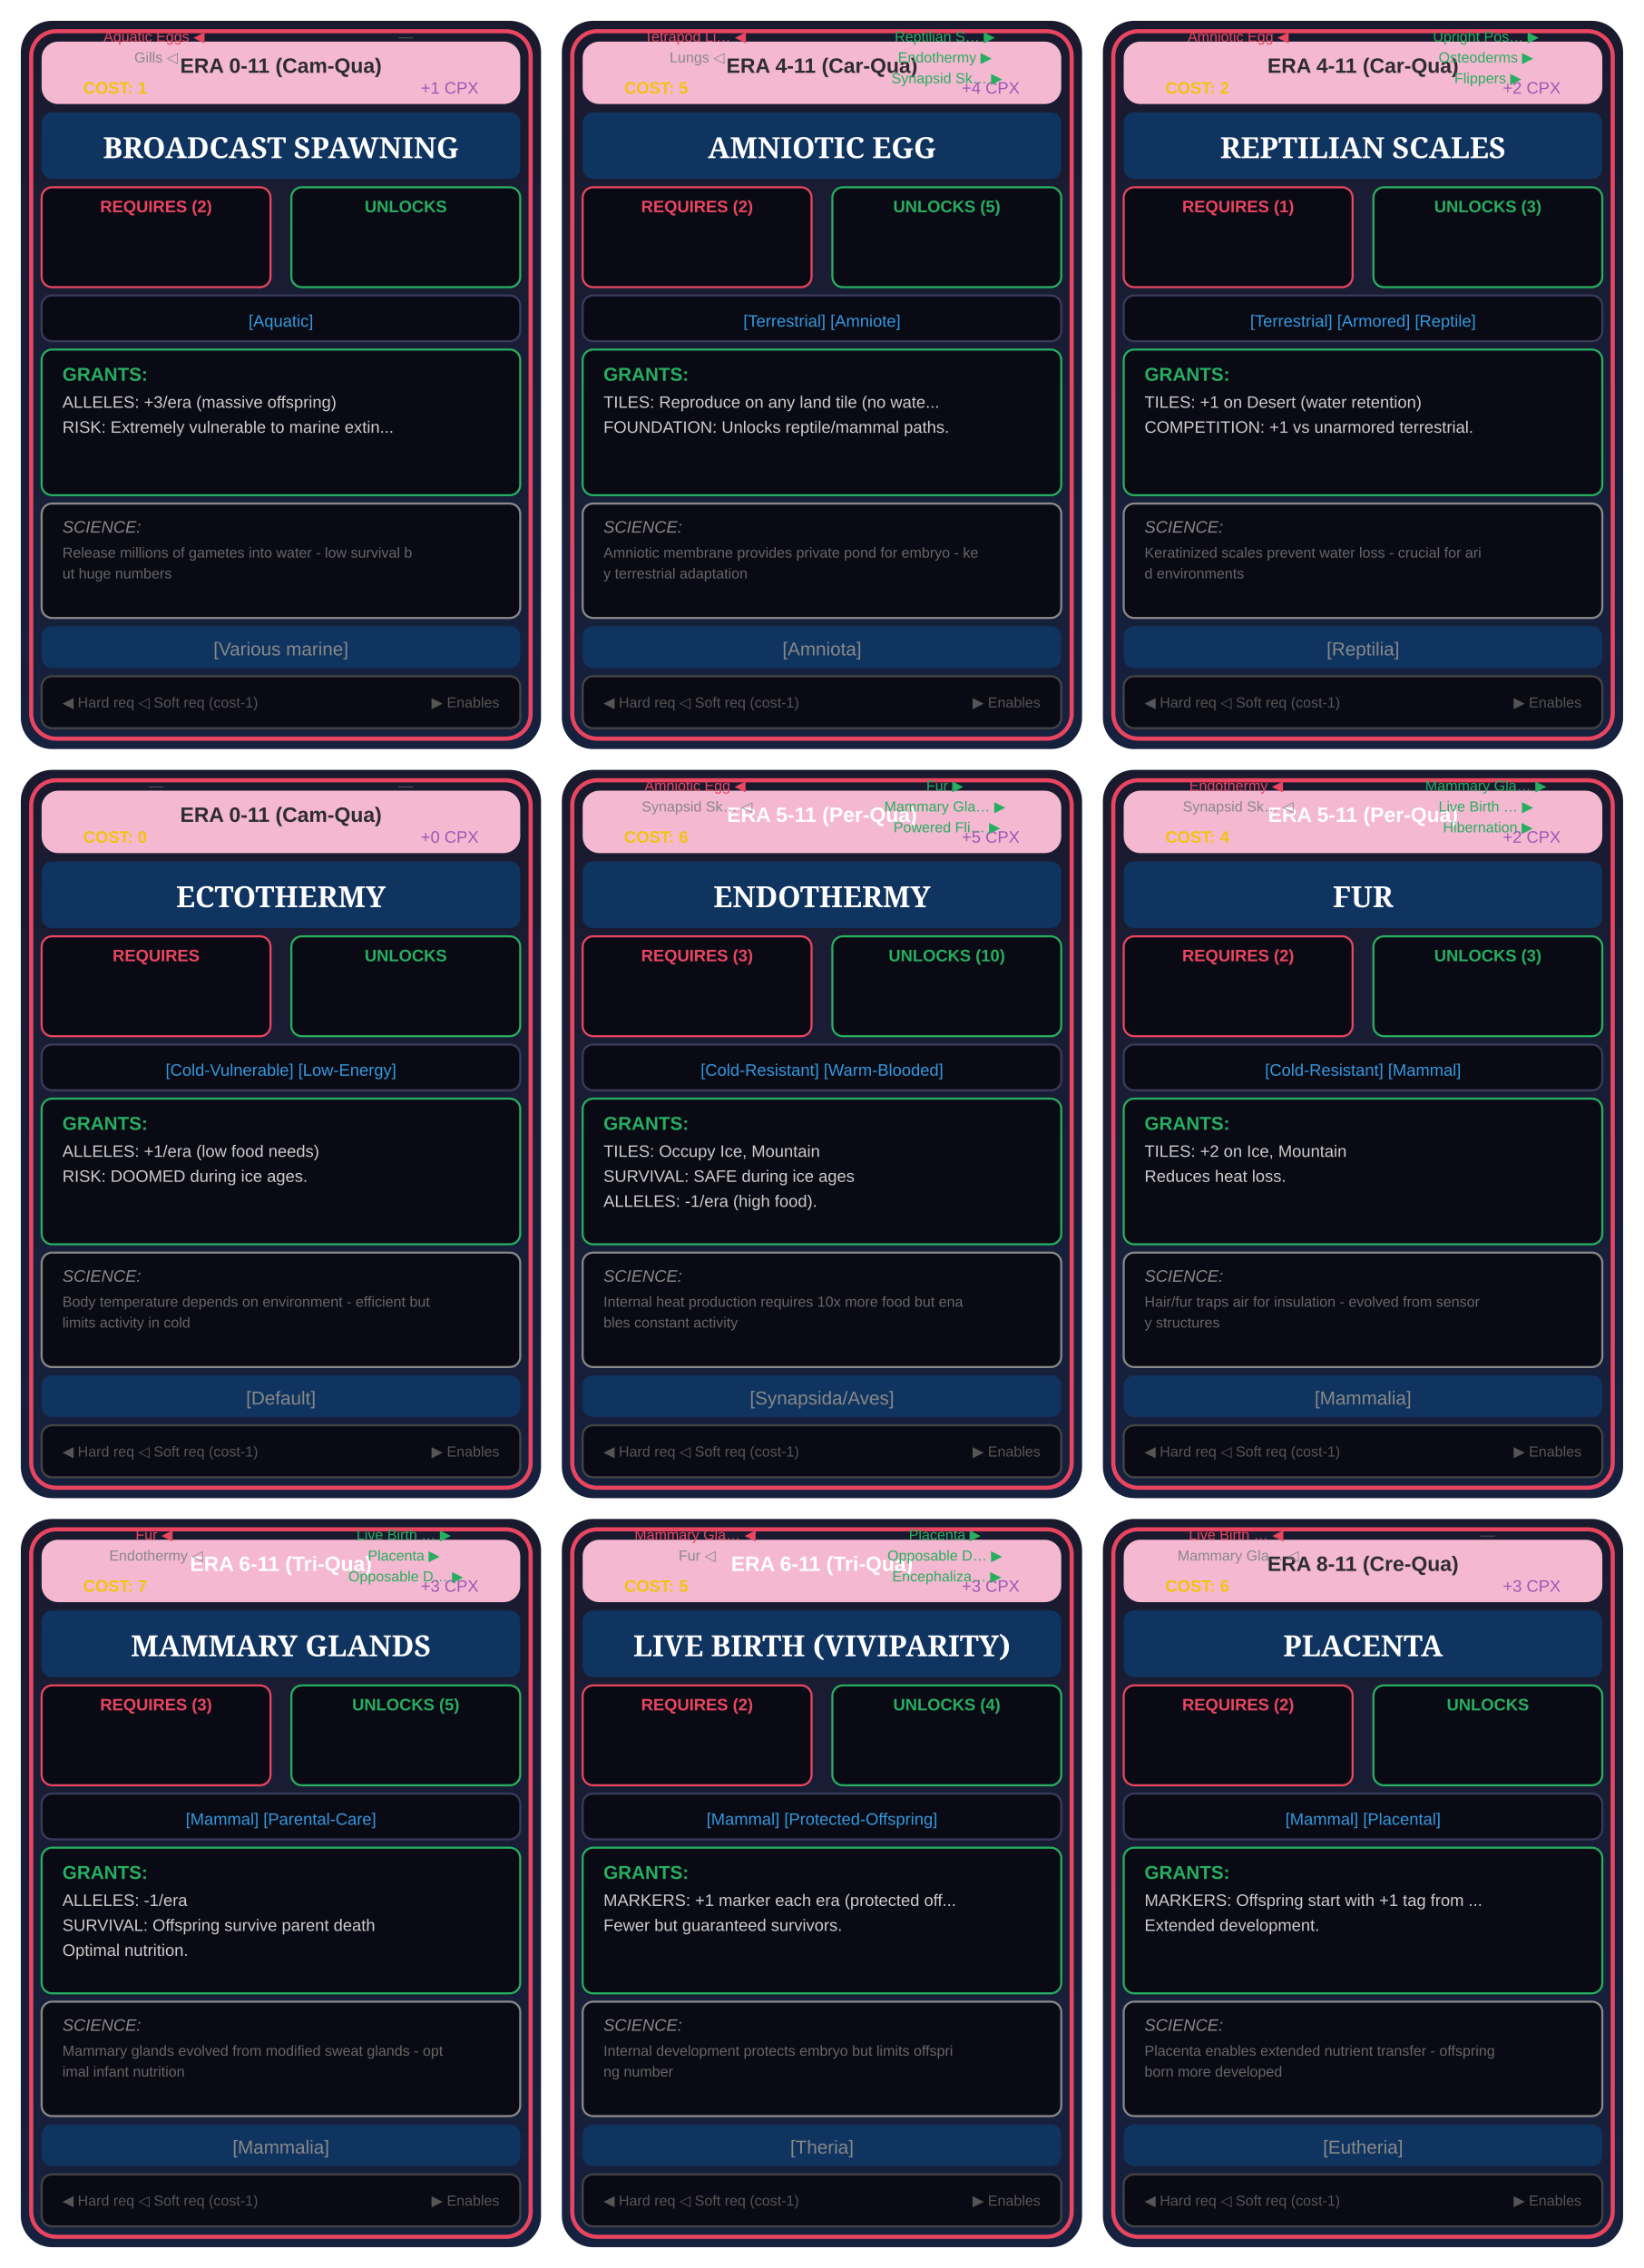
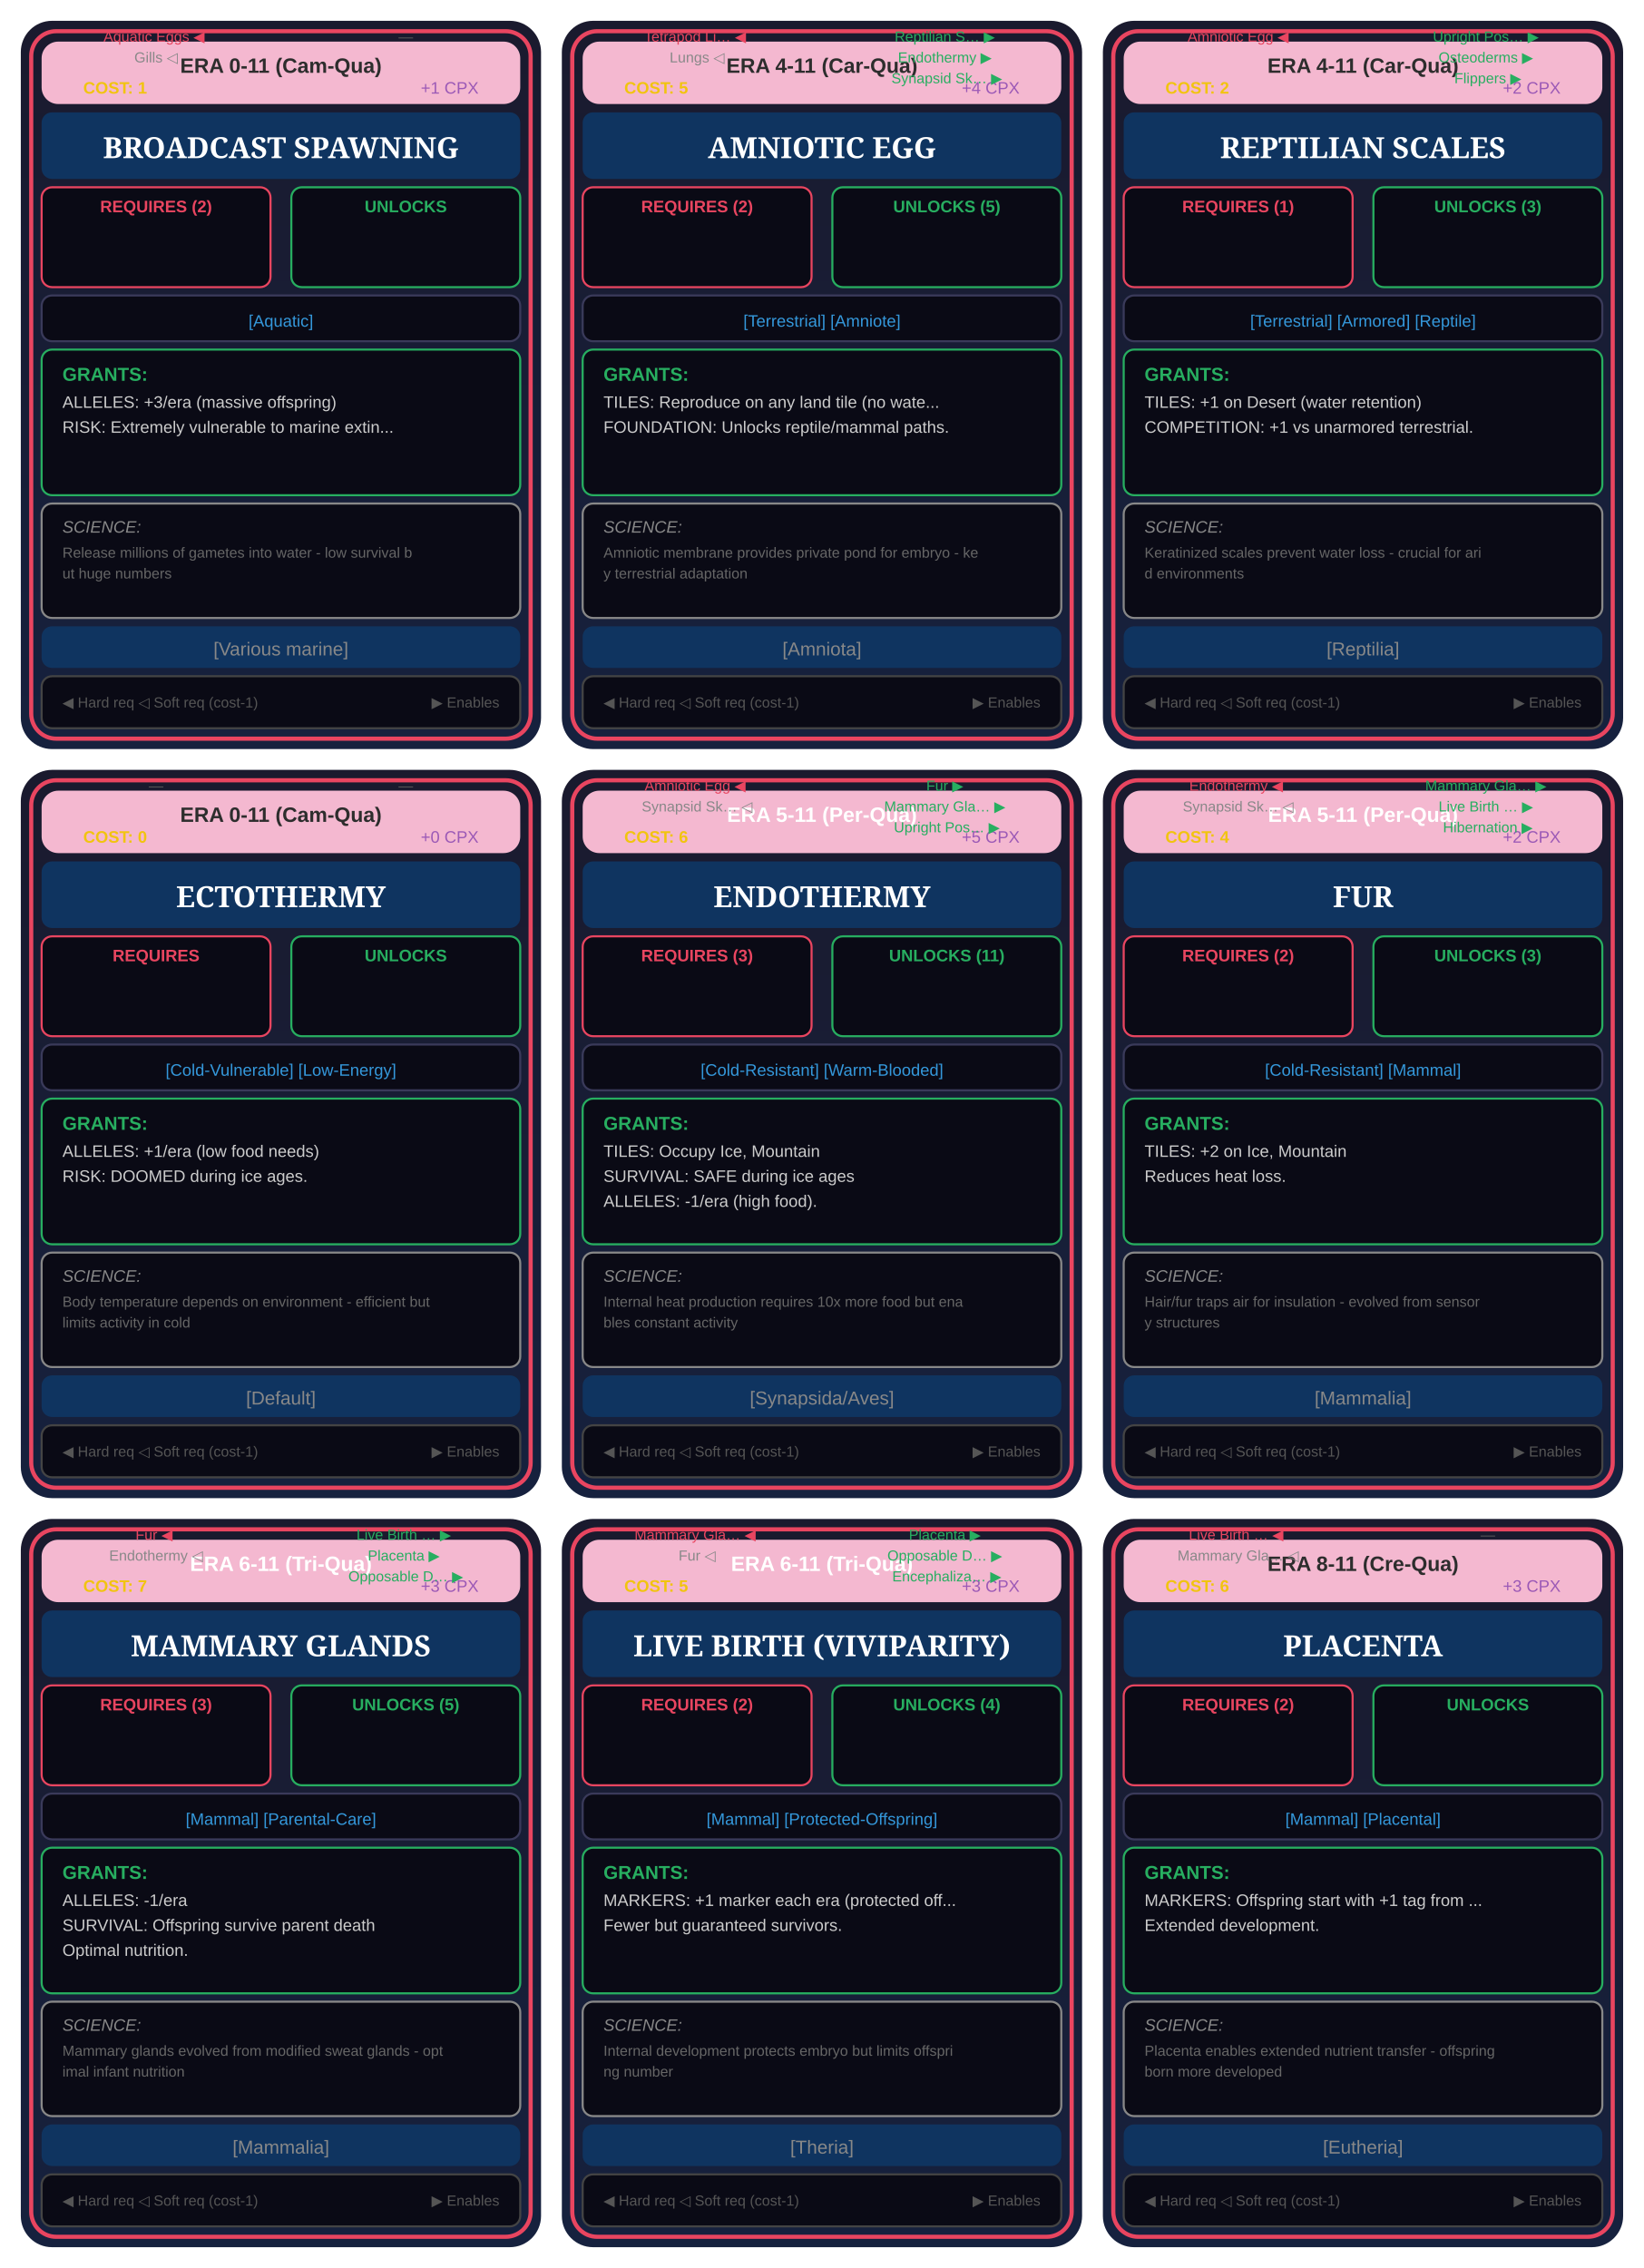
<svg xmlns="http://www.w3.org/2000/svg" viewBox="0 0 790 1090" width="790" height="1090">
  <rect width="790" height="1090" fill="#ffffff" />
  <g transform="translate(10, 10)">
    <defs>
      <linearGradient id="cardBg" x1="0%" y1="0%" x2="0%" y2="100%">
        <stop offset="0%" style="stop-color:#1a1a2e" />
        <stop offset="100%" style="stop-color:#16213e" />
      </linearGradient>
      <linearGradient id="eraGrad" x1="0%" y1="0%" x2="100%" y2="0%">
        <stop offset="0%" style="stop-color:#F4B8D0" />
        <stop offset="100%" style="stop-color:#F4B8D0" />
      </linearGradient>
    </defs>
    <rect width="250" height="350" fill="url(#cardBg)" rx="15" />
    <rect x="5" y="5" width="240" height="340" fill="none" stroke="#e94560" stroke-width="2" rx="12" />
    <rect x="10" y="10" width="230" height="30" fill="url(#eraGrad)" rx="8" />
    <text x="125" y="25" font-family="Arial" font-size="10" fill="#2d2d2d" text-anchor="middle" font-weight="bold">ERA 0-11 (Cam-Qua)</text>
    <text x="30" y="35" font-family="Arial" font-size="8" fill="#f1c40f" font-weight="bold">COST: 1</text>
    <text x="220" y="35" font-family="Arial" font-size="8" fill="#9b59b6" text-anchor="end">+1 CPX</text>
    <rect x="10" y="44" width="230" height="32" fill="#0f3460" rx="5" />
    <text x="125" y="66" font-family="Georgia" font-size="14" fill="#fff" text-anchor="middle" font-weight="bold">BROADCAST SPAWNING</text>
    <rect x="10" y="80" width="110" height="48" fill="#0a0a15" stroke="#e94560" rx="5" />
    <text x="65" y="92" font-family="Arial" font-size="8" fill="#e94560" text-anchor="middle" font-weight="bold">REQUIRES (2)</text>
    <text font-family="Arial" font-size="7" text-anchor="middle">
      <tspan x="65" dy="10" fill="#e94560">Aquatic Eggs ◀</tspan>
      <tspan x="65" dy="10" fill="#888">Gills ◁</tspan>
    </text>
    <rect x="130" y="80" width="110" height="48" fill="#0a0a15" stroke="#27ae60" rx="5" />
    <text x="185" y="92" font-family="Arial" font-size="8" fill="#27ae60" text-anchor="middle" font-weight="bold">UNLOCKS</text>
    <text font-family="Arial" font-size="7" text-anchor="middle">
      <tspan x="185" dy="10" fill="#555">—</tspan>
    </text>
    <rect x="10" y="132" width="230" height="22" fill="#0a0a15" stroke="#3a3a5a" rx="5" />
    <text x="125" y="147" font-family="Arial" font-size="8" fill="#3498db" text-anchor="middle">[Aquatic]</text>
    <rect x="10" y="158" width="230" height="70" fill="#0a0a15" stroke="#27ae60" rx="5" />
    <text x="20" y="173" font-family="Arial" font-size="9" fill="#27ae60" font-weight="bold">GRANTS:</text>
    <text x="20" y="186" font-family="Arial" font-size="8" fill="#ccc">ALLELES: +3/era (massive offspring)</text>
    <text x="20" y="198" font-family="Arial" font-size="8" fill="#ccc">RISK: Extremely vulnerable to marine extin...</text>
    <text x="20" y="210" font-family="Arial" font-size="8" fill="#ccc" />
    <rect x="10" y="232" width="230" height="55" fill="#0a0a15" stroke="#888" rx="5" />
    <text x="20" y="246" font-family="Arial" font-size="8" fill="#888" font-style="italic">SCIENCE:</text>
    <text x="20" y="258" font-family="Arial" font-size="7" fill="#666">Release millions of gametes into water - low survival b</text>
    <text x="20" y="268" font-family="Arial" font-size="7" fill="#666">ut huge numbers</text>
    <rect x="10" y="291" width="230" height="20" fill="#0f3460" rx="5" />
    <text x="125" y="305" font-family="Arial" font-size="9" fill="#888" text-anchor="middle">[Various marine]</text>
    <rect x="10" y="315" width="230" height="25" fill="#0a0a15" stroke="#444" rx="5" />
    <text x="20" y="330" font-family="Arial" font-size="7" fill="#555">◀ Hard req  ◁ Soft req (cost-1)</text>
    <text x="230" y="330" font-family="Arial" font-size="7" fill="#555" text-anchor="end">▶ Enables</text>
  </g>
  <g transform="translate(270, 10)">
    <defs>
      <linearGradient id="cardBg" x1="0%" y1="0%" x2="0%" y2="100%">
        <stop offset="0%" style="stop-color:#1a1a2e" />
        <stop offset="100%" style="stop-color:#16213e" />
      </linearGradient>
      <linearGradient id="eraGrad" x1="0%" y1="0%" x2="100%" y2="0%">
        <stop offset="0%" style="stop-color:#67A599" />
        <stop offset="100%" style="stop-color:#67A599" />
      </linearGradient>
    </defs>
    <rect width="250" height="350" fill="url(#cardBg)" rx="15" />
    <rect x="5" y="5" width="240" height="340" fill="none" stroke="#e94560" stroke-width="2" rx="12" />
    <rect x="10" y="10" width="230" height="30" fill="url(#eraGrad)" rx="8" />
    <text x="125" y="25" font-family="Arial" font-size="10" fill="#2d2d2d" text-anchor="middle" font-weight="bold">ERA 4-11 (Car-Qua)</text>
    <text x="30" y="35" font-family="Arial" font-size="8" fill="#f1c40f" font-weight="bold">COST: 5</text>
    <text x="220" y="35" font-family="Arial" font-size="8" fill="#9b59b6" text-anchor="end">+4 CPX</text>
    <rect x="10" y="44" width="230" height="32" fill="#0f3460" rx="5" />
    <text x="125" y="66" font-family="Georgia" font-size="14" fill="#fff" text-anchor="middle" font-weight="bold">AMNIOTIC EGG</text>
    <rect x="10" y="80" width="110" height="48" fill="#0a0a15" stroke="#e94560" rx="5" />
    <text x="65" y="92" font-family="Arial" font-size="8" fill="#e94560" text-anchor="middle" font-weight="bold">REQUIRES (2)</text>
    <text font-family="Arial" font-size="7" text-anchor="middle">
      <tspan x="65" dy="10" fill="#e94560">Tetrapod Li… ◀</tspan>
      <tspan x="65" dy="10" fill="#888">Lungs ◁</tspan>
    </text>
    <rect x="130" y="80" width="110" height="48" fill="#0a0a15" stroke="#27ae60" rx="5" />
    <text x="185" y="92" font-family="Arial" font-size="8" fill="#27ae60" text-anchor="middle" font-weight="bold">UNLOCKS (5)</text>
    <text font-family="Arial" font-size="7" text-anchor="middle">
      <tspan x="185" dy="10" fill="#27ae60">Reptilian S… ▶</tspan>
      <tspan x="185" dy="10" fill="#27ae60">Endothermy ▶</tspan>
      <tspan x="185" dy="10" fill="#27ae60">Synapsid Sk… ▶</tspan>
    </text>
    <rect x="10" y="132" width="230" height="22" fill="#0a0a15" stroke="#3a3a5a" rx="5" />
    <text x="125" y="147" font-family="Arial" font-size="8" fill="#3498db" text-anchor="middle">[Terrestrial] [Amniote]</text>
    <rect x="10" y="158" width="230" height="70" fill="#0a0a15" stroke="#27ae60" rx="5" />
    <text x="20" y="173" font-family="Arial" font-size="9" fill="#27ae60" font-weight="bold">GRANTS:</text>
    <text x="20" y="186" font-family="Arial" font-size="8" fill="#ccc">TILES: Reproduce on any land tile (no wate...</text>
    <text x="20" y="198" font-family="Arial" font-size="8" fill="#ccc">FOUNDATION: Unlocks reptile/mammal paths.</text>
    <text x="20" y="210" font-family="Arial" font-size="8" fill="#ccc" />
    <rect x="10" y="232" width="230" height="55" fill="#0a0a15" stroke="#888" rx="5" />
    <text x="20" y="246" font-family="Arial" font-size="8" fill="#888" font-style="italic">SCIENCE:</text>
    <text x="20" y="258" font-family="Arial" font-size="7" fill="#666">Amniotic membrane provides private pond for embryo - ke</text>
    <text x="20" y="268" font-family="Arial" font-size="7" fill="#666">y terrestrial adaptation</text>
    <rect x="10" y="291" width="230" height="20" fill="#0f3460" rx="5" />
    <text x="125" y="305" font-family="Arial" font-size="9" fill="#888" text-anchor="middle">[Amniota]</text>
    <rect x="10" y="315" width="230" height="25" fill="#0a0a15" stroke="#444" rx="5" />
    <text x="20" y="330" font-family="Arial" font-size="7" fill="#555">◀ Hard req  ◁ Soft req (cost-1)</text>
    <text x="230" y="330" font-family="Arial" font-size="7" fill="#555" text-anchor="end">▶ Enables</text>
  </g>
  <g transform="translate(530, 10)">
    <defs>
      <linearGradient id="cardBg" x1="0%" y1="0%" x2="0%" y2="100%">
        <stop offset="0%" style="stop-color:#1a1a2e" />
        <stop offset="100%" style="stop-color:#16213e" />
      </linearGradient>
      <linearGradient id="eraGrad" x1="0%" y1="0%" x2="100%" y2="0%">
        <stop offset="0%" style="stop-color:#67A599" />
        <stop offset="100%" style="stop-color:#67A599" />
      </linearGradient>
    </defs>
    <rect width="250" height="350" fill="url(#cardBg)" rx="15" />
    <rect x="5" y="5" width="240" height="340" fill="none" stroke="#e94560" stroke-width="2" rx="12" />
    <rect x="10" y="10" width="230" height="30" fill="url(#eraGrad)" rx="8" />
    <text x="125" y="25" font-family="Arial" font-size="10" fill="#2d2d2d" text-anchor="middle" font-weight="bold">ERA 4-11 (Car-Qua)</text>
    <text x="30" y="35" font-family="Arial" font-size="8" fill="#f1c40f" font-weight="bold">COST: 2</text>
    <text x="220" y="35" font-family="Arial" font-size="8" fill="#9b59b6" text-anchor="end">+2 CPX</text>
    <rect x="10" y="44" width="230" height="32" fill="#0f3460" rx="5" />
    <text x="125" y="66" font-family="Georgia" font-size="14" fill="#fff" text-anchor="middle" font-weight="bold">REPTILIAN SCALES</text>
    <rect x="10" y="80" width="110" height="48" fill="#0a0a15" stroke="#e94560" rx="5" />
    <text x="65" y="92" font-family="Arial" font-size="8" fill="#e94560" text-anchor="middle" font-weight="bold">REQUIRES (1)</text>
    <text font-family="Arial" font-size="7" text-anchor="middle">
      <tspan x="65" dy="10" fill="#e94560">Amniotic Egg ◀</tspan>
    </text>
    <rect x="130" y="80" width="110" height="48" fill="#0a0a15" stroke="#27ae60" rx="5" />
    <text x="185" y="92" font-family="Arial" font-size="8" fill="#27ae60" text-anchor="middle" font-weight="bold">UNLOCKS (3)</text>
    <text font-family="Arial" font-size="7" text-anchor="middle">
      <tspan x="185" dy="10" fill="#27ae60">Upright Pos… ▶</tspan>
      <tspan x="185" dy="10" fill="#27ae60">Osteoderms ▶</tspan>
      <tspan x="185" dy="10" fill="#27ae60">Flippers ▶</tspan>
    </text>
    <rect x="10" y="132" width="230" height="22" fill="#0a0a15" stroke="#3a3a5a" rx="5" />
    <text x="125" y="147" font-family="Arial" font-size="8" fill="#3498db" text-anchor="middle">[Terrestrial] [Armored] [Reptile]</text>
    <rect x="10" y="158" width="230" height="70" fill="#0a0a15" stroke="#27ae60" rx="5" />
    <text x="20" y="173" font-family="Arial" font-size="9" fill="#27ae60" font-weight="bold">GRANTS:</text>
    <text x="20" y="186" font-family="Arial" font-size="8" fill="#ccc">TILES: +1 on Desert (water retention)</text>
    <text x="20" y="198" font-family="Arial" font-size="8" fill="#ccc">COMPETITION: +1 vs unarmored terrestrial.</text>
    <text x="20" y="210" font-family="Arial" font-size="8" fill="#ccc" />
    <rect x="10" y="232" width="230" height="55" fill="#0a0a15" stroke="#888" rx="5" />
    <text x="20" y="246" font-family="Arial" font-size="8" fill="#888" font-style="italic">SCIENCE:</text>
    <text x="20" y="258" font-family="Arial" font-size="7" fill="#666">Keratinized scales prevent water loss - crucial for ari</text>
    <text x="20" y="268" font-family="Arial" font-size="7" fill="#666">d environments</text>
    <rect x="10" y="291" width="230" height="20" fill="#0f3460" rx="5" />
    <text x="125" y="305" font-family="Arial" font-size="9" fill="#888" text-anchor="middle">[Reptilia]</text>
    <rect x="10" y="315" width="230" height="25" fill="#0a0a15" stroke="#444" rx="5" />
    <text x="20" y="330" font-family="Arial" font-size="7" fill="#555">◀ Hard req  ◁ Soft req (cost-1)</text>
    <text x="230" y="330" font-family="Arial" font-size="7" fill="#555" text-anchor="end">▶ Enables</text>
  </g>
  <g transform="translate(10, 370)">
    <defs>
      <linearGradient id="cardBg" x1="0%" y1="0%" x2="0%" y2="100%">
        <stop offset="0%" style="stop-color:#1a1a2e" />
        <stop offset="100%" style="stop-color:#16213e" />
      </linearGradient>
      <linearGradient id="eraGrad" x1="0%" y1="0%" x2="100%" y2="0%">
        <stop offset="0%" style="stop-color:#F4B8D0" />
        <stop offset="100%" style="stop-color:#F4B8D0" />
      </linearGradient>
    </defs>
    <rect width="250" height="350" fill="url(#cardBg)" rx="15" />
    <rect x="5" y="5" width="240" height="340" fill="none" stroke="#e94560" stroke-width="2" rx="12" />
    <rect x="10" y="10" width="230" height="30" fill="url(#eraGrad)" rx="8" />
    <text x="125" y="25" font-family="Arial" font-size="10" fill="#2d2d2d" text-anchor="middle" font-weight="bold">ERA 0-11 (Cam-Qua)</text>
    <text x="30" y="35" font-family="Arial" font-size="8" fill="#f1c40f" font-weight="bold">COST: 0</text>
    <text x="220" y="35" font-family="Arial" font-size="8" fill="#9b59b6" text-anchor="end">+0 CPX</text>
    <rect x="10" y="44" width="230" height="32" fill="#0f3460" rx="5" />
    <text x="125" y="66" font-family="Georgia" font-size="14" fill="#fff" text-anchor="middle" font-weight="bold">ECTOTHERMY</text>
    <rect x="10" y="80" width="110" height="48" fill="#0a0a15" stroke="#e94560" rx="5" />
    <text x="65" y="92" font-family="Arial" font-size="8" fill="#e94560" text-anchor="middle" font-weight="bold">REQUIRES</text>
    <text font-family="Arial" font-size="7" text-anchor="middle">
      <tspan x="65" dy="10" fill="#555">—</tspan>
    </text>
    <rect x="130" y="80" width="110" height="48" fill="#0a0a15" stroke="#27ae60" rx="5" />
    <text x="185" y="92" font-family="Arial" font-size="8" fill="#27ae60" text-anchor="middle" font-weight="bold">UNLOCKS</text>
    <text font-family="Arial" font-size="7" text-anchor="middle">
      <tspan x="185" dy="10" fill="#555">—</tspan>
    </text>
    <rect x="10" y="132" width="230" height="22" fill="#0a0a15" stroke="#3a3a5a" rx="5" />
    <text x="125" y="147" font-family="Arial" font-size="8" fill="#3498db" text-anchor="middle">[Cold-Vulnerable] [Low-Energy]</text>
    <rect x="10" y="158" width="230" height="70" fill="#0a0a15" stroke="#27ae60" rx="5" />
    <text x="20" y="173" font-family="Arial" font-size="9" fill="#27ae60" font-weight="bold">GRANTS:</text>
    <text x="20" y="186" font-family="Arial" font-size="8" fill="#ccc">ALLELES: +1/era (low food needs)</text>
    <text x="20" y="198" font-family="Arial" font-size="8" fill="#ccc">RISK: DOOMED during ice ages.</text>
    <text x="20" y="210" font-family="Arial" font-size="8" fill="#ccc" />
    <rect x="10" y="232" width="230" height="55" fill="#0a0a15" stroke="#888" rx="5" />
    <text x="20" y="246" font-family="Arial" font-size="8" fill="#888" font-style="italic">SCIENCE:</text>
    <text x="20" y="258" font-family="Arial" font-size="7" fill="#666">Body temperature depends on environment - efficient but</text>
    <text x="20" y="268" font-family="Arial" font-size="7" fill="#666"> limits activity in cold</text>
    <rect x="10" y="291" width="230" height="20" fill="#0f3460" rx="5" />
    <text x="125" y="305" font-family="Arial" font-size="9" fill="#888" text-anchor="middle">[Default]</text>
    <rect x="10" y="315" width="230" height="25" fill="#0a0a15" stroke="#444" rx="5" />
    <text x="20" y="330" font-family="Arial" font-size="7" fill="#555">◀ Hard req  ◁ Soft req (cost-1)</text>
    <text x="230" y="330" font-family="Arial" font-size="7" fill="#555" text-anchor="end">▶ Enables</text>
  </g>
  <g transform="translate(270, 370)">
    <defs>
      <linearGradient id="cardBg" x1="0%" y1="0%" x2="0%" y2="100%">
        <stop offset="0%" style="stop-color:#1a1a2e" />
        <stop offset="100%" style="stop-color:#16213e" />
      </linearGradient>
      <linearGradient id="eraGrad" x1="0%" y1="0%" x2="100%" y2="0%">
        <stop offset="0%" style="stop-color:#F04028" />
        <stop offset="100%" style="stop-color:#F04028" />
      </linearGradient>
    </defs>
    <rect width="250" height="350" fill="url(#cardBg)" rx="15" />
    <rect x="5" y="5" width="240" height="340" fill="none" stroke="#e94560" stroke-width="2" rx="12" />
    <rect x="10" y="10" width="230" height="30" fill="url(#eraGrad)" rx="8" />
    <text x="125" y="25" font-family="Arial" font-size="10" fill="#ffffff" text-anchor="middle" font-weight="bold">ERA 5-11 (Per-Qua)</text>
    <text x="30" y="35" font-family="Arial" font-size="8" fill="#f1c40f" font-weight="bold">COST: 6</text>
    <text x="220" y="35" font-family="Arial" font-size="8" fill="#9b59b6" text-anchor="end">+5 CPX</text>
    <rect x="10" y="44" width="230" height="32" fill="#0f3460" rx="5" />
    <text x="125" y="66" font-family="Georgia" font-size="14" fill="#fff" text-anchor="middle" font-weight="bold">ENDOTHERMY</text>
    <rect x="10" y="80" width="110" height="48" fill="#0a0a15" stroke="#e94560" rx="5" />
    <text x="65" y="92" font-family="Arial" font-size="8" fill="#e94560" text-anchor="middle" font-weight="bold">REQUIRES (3)</text>
    <text font-family="Arial" font-size="7" text-anchor="middle">
      <tspan x="65" dy="10" fill="#e94560">Amniotic Egg ◀</tspan>
      <tspan x="65" dy="10" fill="#888">Synapsid Sk… ◁</tspan>
    </text>
    <rect x="130" y="80" width="110" height="48" fill="#0a0a15" stroke="#27ae60" rx="5" />
-     <text x="185" y="92" font-family="Arial" font-size="8" fill="#27ae60" text-anchor="middle" font-weight="bold">UNLOCKS (10)</text>
+     <text x="185" y="92" font-family="Arial" font-size="8" fill="#27ae60" text-anchor="middle" font-weight="bold">UNLOCKS (11)</text>
    <text font-family="Arial" font-size="7" text-anchor="middle">
      <tspan x="185" dy="10" fill="#27ae60">Fur ▶</tspan>
      <tspan x="185" dy="10" fill="#27ae60">Mammary Gla… ▶</tspan>
-       <tspan x="185" dy="10" fill="#27ae60">Powered Fli… ▶</tspan>
+       <tspan x="185" dy="10" fill="#27ae60">Upright Pos… ▶</tspan>
    </text>
    <rect x="10" y="132" width="230" height="22" fill="#0a0a15" stroke="#3a3a5a" rx="5" />
    <text x="125" y="147" font-family="Arial" font-size="8" fill="#3498db" text-anchor="middle">[Cold-Resistant] [Warm-Blooded]</text>
    <rect x="10" y="158" width="230" height="70" fill="#0a0a15" stroke="#27ae60" rx="5" />
    <text x="20" y="173" font-family="Arial" font-size="9" fill="#27ae60" font-weight="bold">GRANTS:</text>
    <text x="20" y="186" font-family="Arial" font-size="8" fill="#ccc">TILES: Occupy Ice, Mountain</text>
    <text x="20" y="198" font-family="Arial" font-size="8" fill="#ccc">SURVIVAL: SAFE during ice ages</text>
    <text x="20" y="210" font-family="Arial" font-size="8" fill="#ccc">ALLELES: -1/era (high food).</text>
    <rect x="10" y="232" width="230" height="55" fill="#0a0a15" stroke="#888" rx="5" />
    <text x="20" y="246" font-family="Arial" font-size="8" fill="#888" font-style="italic">SCIENCE:</text>
    <text x="20" y="258" font-family="Arial" font-size="7" fill="#666">Internal heat production requires 10x more food but ena</text>
    <text x="20" y="268" font-family="Arial" font-size="7" fill="#666">bles constant activity</text>
    <rect x="10" y="291" width="230" height="20" fill="#0f3460" rx="5" />
    <text x="125" y="305" font-family="Arial" font-size="9" fill="#888" text-anchor="middle">[Synapsida/Aves]</text>
    <rect x="10" y="315" width="230" height="25" fill="#0a0a15" stroke="#444" rx="5" />
    <text x="20" y="330" font-family="Arial" font-size="7" fill="#555">◀ Hard req  ◁ Soft req (cost-1)</text>
    <text x="230" y="330" font-family="Arial" font-size="7" fill="#555" text-anchor="end">▶ Enables</text>
  </g>
  <g transform="translate(530, 370)">
    <defs>
      <linearGradient id="cardBg" x1="0%" y1="0%" x2="0%" y2="100%">
        <stop offset="0%" style="stop-color:#1a1a2e" />
        <stop offset="100%" style="stop-color:#16213e" />
      </linearGradient>
      <linearGradient id="eraGrad" x1="0%" y1="0%" x2="100%" y2="0%">
        <stop offset="0%" style="stop-color:#F04028" />
        <stop offset="100%" style="stop-color:#F04028" />
      </linearGradient>
    </defs>
    <rect width="250" height="350" fill="url(#cardBg)" rx="15" />
    <rect x="5" y="5" width="240" height="340" fill="none" stroke="#e94560" stroke-width="2" rx="12" />
    <rect x="10" y="10" width="230" height="30" fill="url(#eraGrad)" rx="8" />
    <text x="125" y="25" font-family="Arial" font-size="10" fill="#ffffff" text-anchor="middle" font-weight="bold">ERA 5-11 (Per-Qua)</text>
    <text x="30" y="35" font-family="Arial" font-size="8" fill="#f1c40f" font-weight="bold">COST: 4</text>
    <text x="220" y="35" font-family="Arial" font-size="8" fill="#9b59b6" text-anchor="end">+2 CPX</text>
    <rect x="10" y="44" width="230" height="32" fill="#0f3460" rx="5" />
    <text x="125" y="66" font-family="Georgia" font-size="14" fill="#fff" text-anchor="middle" font-weight="bold">FUR</text>
    <rect x="10" y="80" width="110" height="48" fill="#0a0a15" stroke="#e94560" rx="5" />
    <text x="65" y="92" font-family="Arial" font-size="8" fill="#e94560" text-anchor="middle" font-weight="bold">REQUIRES (2)</text>
    <text font-family="Arial" font-size="7" text-anchor="middle">
      <tspan x="65" dy="10" fill="#e94560">Endothermy ◀</tspan>
      <tspan x="65" dy="10" fill="#888">Synapsid Sk… ◁</tspan>
    </text>
    <rect x="130" y="80" width="110" height="48" fill="#0a0a15" stroke="#27ae60" rx="5" />
    <text x="185" y="92" font-family="Arial" font-size="8" fill="#27ae60" text-anchor="middle" font-weight="bold">UNLOCKS (3)</text>
    <text font-family="Arial" font-size="7" text-anchor="middle">
      <tspan x="185" dy="10" fill="#27ae60">Mammary Gla… ▶</tspan>
      <tspan x="185" dy="10" fill="#27ae60">Live Birth … ▶</tspan>
      <tspan x="185" dy="10" fill="#27ae60">Hibernation ▶</tspan>
    </text>
    <rect x="10" y="132" width="230" height="22" fill="#0a0a15" stroke="#3a3a5a" rx="5" />
    <text x="125" y="147" font-family="Arial" font-size="8" fill="#3498db" text-anchor="middle">[Cold-Resistant] [Mammal]</text>
    <rect x="10" y="158" width="230" height="70" fill="#0a0a15" stroke="#27ae60" rx="5" />
    <text x="20" y="173" font-family="Arial" font-size="9" fill="#27ae60" font-weight="bold">GRANTS:</text>
    <text x="20" y="186" font-family="Arial" font-size="8" fill="#ccc">TILES: +2 on Ice, Mountain</text>
    <text x="20" y="198" font-family="Arial" font-size="8" fill="#ccc">Reduces heat loss.</text>
    <text x="20" y="210" font-family="Arial" font-size="8" fill="#ccc" />
    <rect x="10" y="232" width="230" height="55" fill="#0a0a15" stroke="#888" rx="5" />
    <text x="20" y="246" font-family="Arial" font-size="8" fill="#888" font-style="italic">SCIENCE:</text>
    <text x="20" y="258" font-family="Arial" font-size="7" fill="#666">Hair/fur traps air for insulation - evolved from sensor</text>
    <text x="20" y="268" font-family="Arial" font-size="7" fill="#666">y structures</text>
    <rect x="10" y="291" width="230" height="20" fill="#0f3460" rx="5" />
    <text x="125" y="305" font-family="Arial" font-size="9" fill="#888" text-anchor="middle">[Mammalia]</text>
    <rect x="10" y="315" width="230" height="25" fill="#0a0a15" stroke="#444" rx="5" />
    <text x="20" y="330" font-family="Arial" font-size="7" fill="#555">◀ Hard req  ◁ Soft req (cost-1)</text>
    <text x="230" y="330" font-family="Arial" font-size="7" fill="#555" text-anchor="end">▶ Enables</text>
  </g>
  <g transform="translate(10, 730)">
    <defs>
      <linearGradient id="cardBg" x1="0%" y1="0%" x2="0%" y2="100%">
        <stop offset="0%" style="stop-color:#1a1a2e" />
        <stop offset="100%" style="stop-color:#16213e" />
      </linearGradient>
      <linearGradient id="eraGrad" x1="0%" y1="0%" x2="100%" y2="0%">
        <stop offset="0%" style="stop-color:#812B92" />
        <stop offset="100%" style="stop-color:#812B92" />
      </linearGradient>
    </defs>
    <rect width="250" height="350" fill="url(#cardBg)" rx="15" />
    <rect x="5" y="5" width="240" height="340" fill="none" stroke="#e94560" stroke-width="2" rx="12" />
    <rect x="10" y="10" width="230" height="30" fill="url(#eraGrad)" rx="8" />
    <text x="125" y="25" font-family="Arial" font-size="10" fill="#ffffff" text-anchor="middle" font-weight="bold">ERA 6-11 (Tri-Qua)</text>
    <text x="30" y="35" font-family="Arial" font-size="8" fill="#f1c40f" font-weight="bold">COST: 7</text>
    <text x="220" y="35" font-family="Arial" font-size="8" fill="#9b59b6" text-anchor="end">+3 CPX</text>
    <rect x="10" y="44" width="230" height="32" fill="#0f3460" rx="5" />
    <text x="125" y="66" font-family="Georgia" font-size="14" fill="#fff" text-anchor="middle" font-weight="bold">MAMMARY GLANDS</text>
    <rect x="10" y="80" width="110" height="48" fill="#0a0a15" stroke="#e94560" rx="5" />
    <text x="65" y="92" font-family="Arial" font-size="8" fill="#e94560" text-anchor="middle" font-weight="bold">REQUIRES (3)</text>
    <text font-family="Arial" font-size="7" text-anchor="middle">
      <tspan x="65" dy="10" fill="#e94560">Fur ◀</tspan>
      <tspan x="65" dy="10" fill="#888">Endothermy ◁</tspan>
    </text>
    <rect x="130" y="80" width="110" height="48" fill="#0a0a15" stroke="#27ae60" rx="5" />
    <text x="185" y="92" font-family="Arial" font-size="8" fill="#27ae60" text-anchor="middle" font-weight="bold">UNLOCKS (5)</text>
    <text font-family="Arial" font-size="7" text-anchor="middle">
      <tspan x="185" dy="10" fill="#27ae60">Live Birth … ▶</tspan>
      <tspan x="185" dy="10" fill="#27ae60">Placenta ▶</tspan>
      <tspan x="185" dy="10" fill="#27ae60">Opposable D… ▶</tspan>
    </text>
    <rect x="10" y="132" width="230" height="22" fill="#0a0a15" stroke="#3a3a5a" rx="5" />
    <text x="125" y="147" font-family="Arial" font-size="8" fill="#3498db" text-anchor="middle">[Mammal] [Parental-Care]</text>
    <rect x="10" y="158" width="230" height="70" fill="#0a0a15" stroke="#27ae60" rx="5" />
    <text x="20" y="173" font-family="Arial" font-size="9" fill="#27ae60" font-weight="bold">GRANTS:</text>
    <text x="20" y="186" font-family="Arial" font-size="8" fill="#ccc">ALLELES: -1/era</text>
    <text x="20" y="198" font-family="Arial" font-size="8" fill="#ccc">SURVIVAL: Offspring survive parent death</text>
    <text x="20" y="210" font-family="Arial" font-size="8" fill="#ccc">Optimal nutrition.</text>
    <rect x="10" y="232" width="230" height="55" fill="#0a0a15" stroke="#888" rx="5" />
    <text x="20" y="246" font-family="Arial" font-size="8" fill="#888" font-style="italic">SCIENCE:</text>
    <text x="20" y="258" font-family="Arial" font-size="7" fill="#666">Mammary glands evolved from modified sweat glands - opt</text>
    <text x="20" y="268" font-family="Arial" font-size="7" fill="#666">imal infant nutrition</text>
    <rect x="10" y="291" width="230" height="20" fill="#0f3460" rx="5" />
    <text x="125" y="305" font-family="Arial" font-size="9" fill="#888" text-anchor="middle">[Mammalia]</text>
    <rect x="10" y="315" width="230" height="25" fill="#0a0a15" stroke="#444" rx="5" />
    <text x="20" y="330" font-family="Arial" font-size="7" fill="#555">◀ Hard req  ◁ Soft req (cost-1)</text>
    <text x="230" y="330" font-family="Arial" font-size="7" fill="#555" text-anchor="end">▶ Enables</text>
  </g>
  <g transform="translate(270, 730)">
    <defs>
      <linearGradient id="cardBg" x1="0%" y1="0%" x2="0%" y2="100%">
        <stop offset="0%" style="stop-color:#1a1a2e" />
        <stop offset="100%" style="stop-color:#16213e" />
      </linearGradient>
      <linearGradient id="eraGrad" x1="0%" y1="0%" x2="100%" y2="0%">
        <stop offset="0%" style="stop-color:#812B92" />
        <stop offset="100%" style="stop-color:#812B92" />
      </linearGradient>
    </defs>
    <rect width="250" height="350" fill="url(#cardBg)" rx="15" />
    <rect x="5" y="5" width="240" height="340" fill="none" stroke="#e94560" stroke-width="2" rx="12" />
    <rect x="10" y="10" width="230" height="30" fill="url(#eraGrad)" rx="8" />
    <text x="125" y="25" font-family="Arial" font-size="10" fill="#ffffff" text-anchor="middle" font-weight="bold">ERA 6-11 (Tri-Qua)</text>
    <text x="30" y="35" font-family="Arial" font-size="8" fill="#f1c40f" font-weight="bold">COST: 5</text>
    <text x="220" y="35" font-family="Arial" font-size="8" fill="#9b59b6" text-anchor="end">+3 CPX</text>
    <rect x="10" y="44" width="230" height="32" fill="#0f3460" rx="5" />
    <text x="125" y="66" font-family="Georgia" font-size="14" fill="#fff" text-anchor="middle" font-weight="bold">LIVE BIRTH (VIVIPARITY)</text>
    <rect x="10" y="80" width="110" height="48" fill="#0a0a15" stroke="#e94560" rx="5" />
    <text x="65" y="92" font-family="Arial" font-size="8" fill="#e94560" text-anchor="middle" font-weight="bold">REQUIRES (2)</text>
    <text font-family="Arial" font-size="7" text-anchor="middle">
      <tspan x="65" dy="10" fill="#e94560">Mammary Gla… ◀</tspan>
      <tspan x="65" dy="10" fill="#888">Fur ◁</tspan>
    </text>
    <rect x="130" y="80" width="110" height="48" fill="#0a0a15" stroke="#27ae60" rx="5" />
    <text x="185" y="92" font-family="Arial" font-size="8" fill="#27ae60" text-anchor="middle" font-weight="bold">UNLOCKS (4)</text>
    <text font-family="Arial" font-size="7" text-anchor="middle">
      <tspan x="185" dy="10" fill="#27ae60">Placenta ▶</tspan>
      <tspan x="185" dy="10" fill="#27ae60">Opposable D… ▶</tspan>
      <tspan x="185" dy="10" fill="#27ae60">Encephaliza… ▶</tspan>
    </text>
    <rect x="10" y="132" width="230" height="22" fill="#0a0a15" stroke="#3a3a5a" rx="5" />
    <text x="125" y="147" font-family="Arial" font-size="8" fill="#3498db" text-anchor="middle">[Mammal] [Protected-Offspring]</text>
    <rect x="10" y="158" width="230" height="70" fill="#0a0a15" stroke="#27ae60" rx="5" />
    <text x="20" y="173" font-family="Arial" font-size="9" fill="#27ae60" font-weight="bold">GRANTS:</text>
    <text x="20" y="186" font-family="Arial" font-size="8" fill="#ccc">MARKERS: +1 marker each era (protected off...</text>
    <text x="20" y="198" font-family="Arial" font-size="8" fill="#ccc">Fewer but guaranteed survivors.</text>
    <text x="20" y="210" font-family="Arial" font-size="8" fill="#ccc" />
    <rect x="10" y="232" width="230" height="55" fill="#0a0a15" stroke="#888" rx="5" />
    <text x="20" y="246" font-family="Arial" font-size="8" fill="#888" font-style="italic">SCIENCE:</text>
    <text x="20" y="258" font-family="Arial" font-size="7" fill="#666">Internal development protects embryo but limits offspri</text>
    <text x="20" y="268" font-family="Arial" font-size="7" fill="#666">ng number</text>
    <rect x="10" y="291" width="230" height="20" fill="#0f3460" rx="5" />
    <text x="125" y="305" font-family="Arial" font-size="9" fill="#888" text-anchor="middle">[Theria]</text>
    <rect x="10" y="315" width="230" height="25" fill="#0a0a15" stroke="#444" rx="5" />
    <text x="20" y="330" font-family="Arial" font-size="7" fill="#555">◀ Hard req  ◁ Soft req (cost-1)</text>
    <text x="230" y="330" font-family="Arial" font-size="7" fill="#555" text-anchor="end">▶ Enables</text>
  </g>
  <g transform="translate(530, 730)">
    <defs>
      <linearGradient id="cardBg" x1="0%" y1="0%" x2="0%" y2="100%">
        <stop offset="0%" style="stop-color:#1a1a2e" />
        <stop offset="100%" style="stop-color:#16213e" />
      </linearGradient>
      <linearGradient id="eraGrad" x1="0%" y1="0%" x2="100%" y2="0%">
        <stop offset="0%" style="stop-color:#7FC64E" />
        <stop offset="100%" style="stop-color:#7FC64E" />
      </linearGradient>
    </defs>
    <rect width="250" height="350" fill="url(#cardBg)" rx="15" />
    <rect x="5" y="5" width="240" height="340" fill="none" stroke="#e94560" stroke-width="2" rx="12" />
    <rect x="10" y="10" width="230" height="30" fill="url(#eraGrad)" rx="8" />
    <text x="125" y="25" font-family="Arial" font-size="10" fill="#2d2d2d" text-anchor="middle" font-weight="bold">ERA 8-11 (Cre-Qua)</text>
    <text x="30" y="35" font-family="Arial" font-size="8" fill="#f1c40f" font-weight="bold">COST: 6</text>
    <text x="220" y="35" font-family="Arial" font-size="8" fill="#9b59b6" text-anchor="end">+3 CPX</text>
    <rect x="10" y="44" width="230" height="32" fill="#0f3460" rx="5" />
    <text x="125" y="66" font-family="Georgia" font-size="14" fill="#fff" text-anchor="middle" font-weight="bold">PLACENTA</text>
    <rect x="10" y="80" width="110" height="48" fill="#0a0a15" stroke="#e94560" rx="5" />
    <text x="65" y="92" font-family="Arial" font-size="8" fill="#e94560" text-anchor="middle" font-weight="bold">REQUIRES (2)</text>
    <text font-family="Arial" font-size="7" text-anchor="middle">
      <tspan x="65" dy="10" fill="#e94560">Live Birth … ◀</tspan>
      <tspan x="65" dy="10" fill="#888">Mammary Gla… ◁</tspan>
    </text>
    <rect x="130" y="80" width="110" height="48" fill="#0a0a15" stroke="#27ae60" rx="5" />
    <text x="185" y="92" font-family="Arial" font-size="8" fill="#27ae60" text-anchor="middle" font-weight="bold">UNLOCKS</text>
    <text font-family="Arial" font-size="7" text-anchor="middle">
      <tspan x="185" dy="10" fill="#555">—</tspan>
    </text>
    <rect x="10" y="132" width="230" height="22" fill="#0a0a15" stroke="#3a3a5a" rx="5" />
    <text x="125" y="147" font-family="Arial" font-size="8" fill="#3498db" text-anchor="middle">[Mammal] [Placental]</text>
    <rect x="10" y="158" width="230" height="70" fill="#0a0a15" stroke="#27ae60" rx="5" />
    <text x="20" y="173" font-family="Arial" font-size="9" fill="#27ae60" font-weight="bold">GRANTS:</text>
    <text x="20" y="186" font-family="Arial" font-size="8" fill="#ccc">MARKERS: Offspring start with +1 tag from ...</text>
    <text x="20" y="198" font-family="Arial" font-size="8" fill="#ccc">Extended development.</text>
    <text x="20" y="210" font-family="Arial" font-size="8" fill="#ccc" />
    <rect x="10" y="232" width="230" height="55" fill="#0a0a15" stroke="#888" rx="5" />
    <text x="20" y="246" font-family="Arial" font-size="8" fill="#888" font-style="italic">SCIENCE:</text>
    <text x="20" y="258" font-family="Arial" font-size="7" fill="#666">Placenta enables extended nutrient transfer - offspring</text>
    <text x="20" y="268" font-family="Arial" font-size="7" fill="#666"> born more developed</text>
    <rect x="10" y="291" width="230" height="20" fill="#0f3460" rx="5" />
    <text x="125" y="305" font-family="Arial" font-size="9" fill="#888" text-anchor="middle">[Eutheria]</text>
    <rect x="10" y="315" width="230" height="25" fill="#0a0a15" stroke="#444" rx="5" />
    <text x="20" y="330" font-family="Arial" font-size="7" fill="#555">◀ Hard req  ◁ Soft req (cost-1)</text>
    <text x="230" y="330" font-family="Arial" font-size="7" fill="#555" text-anchor="end">▶ Enables</text>
  </g>
</svg>
